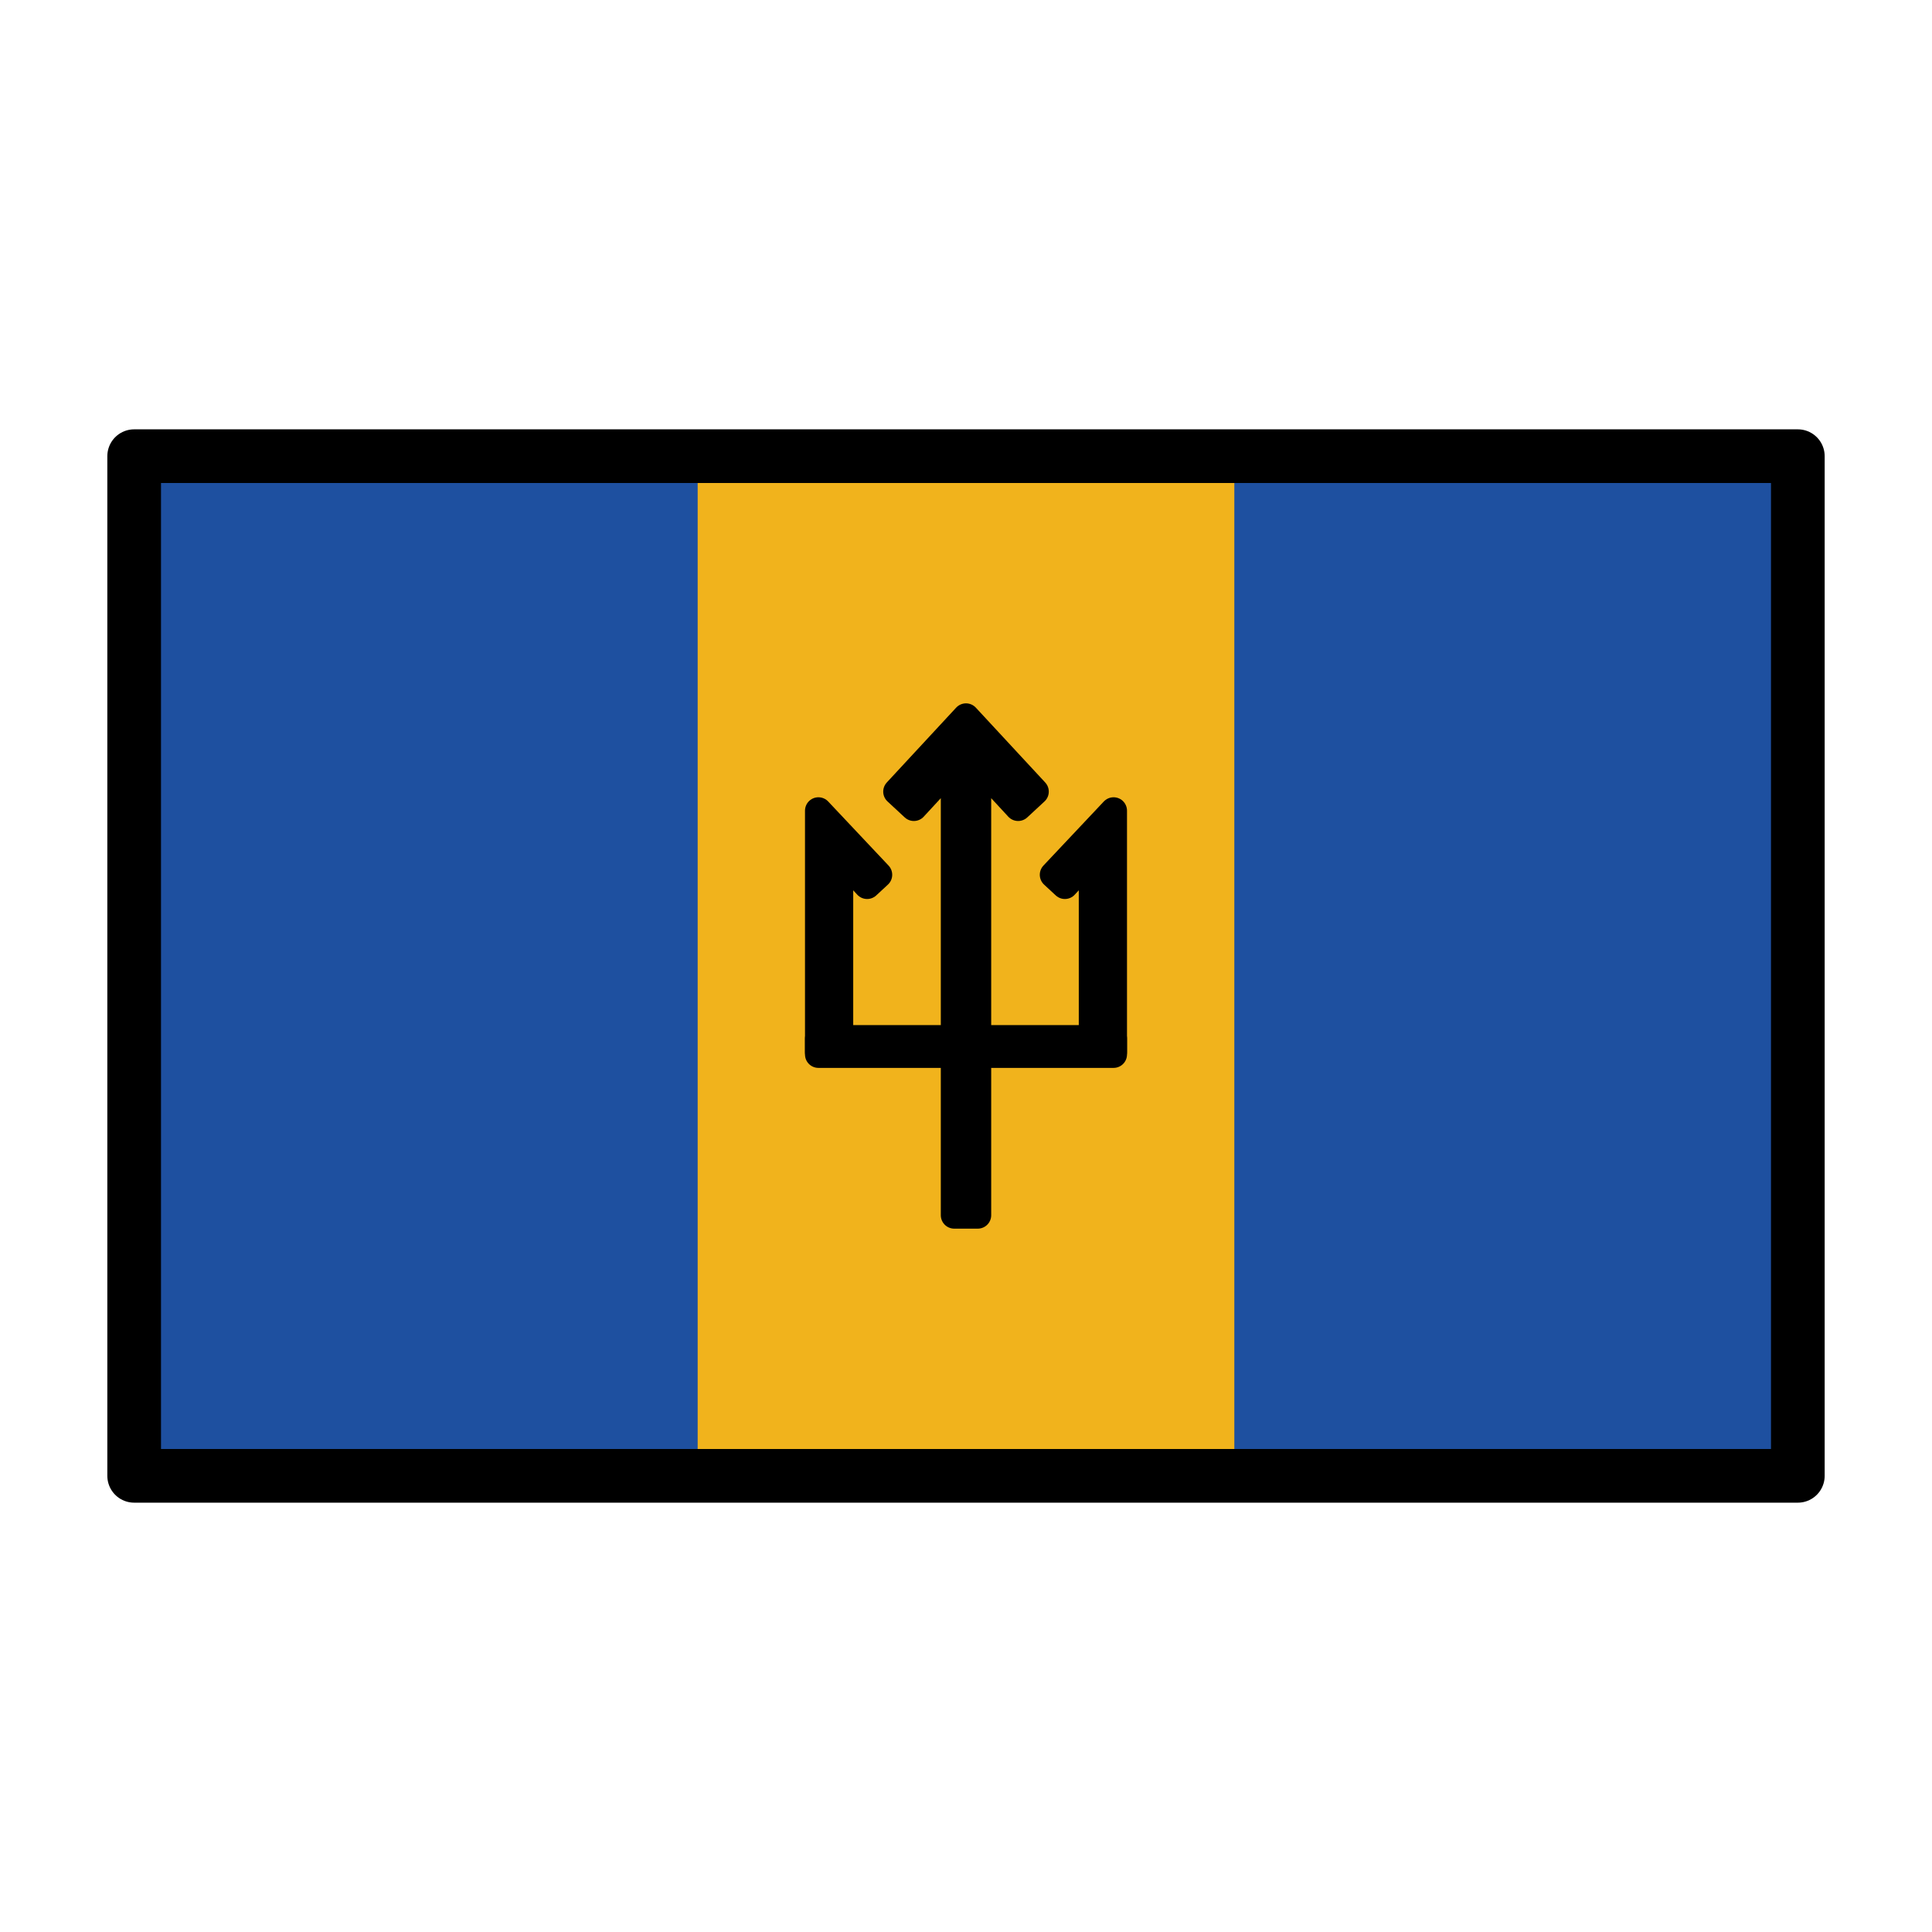
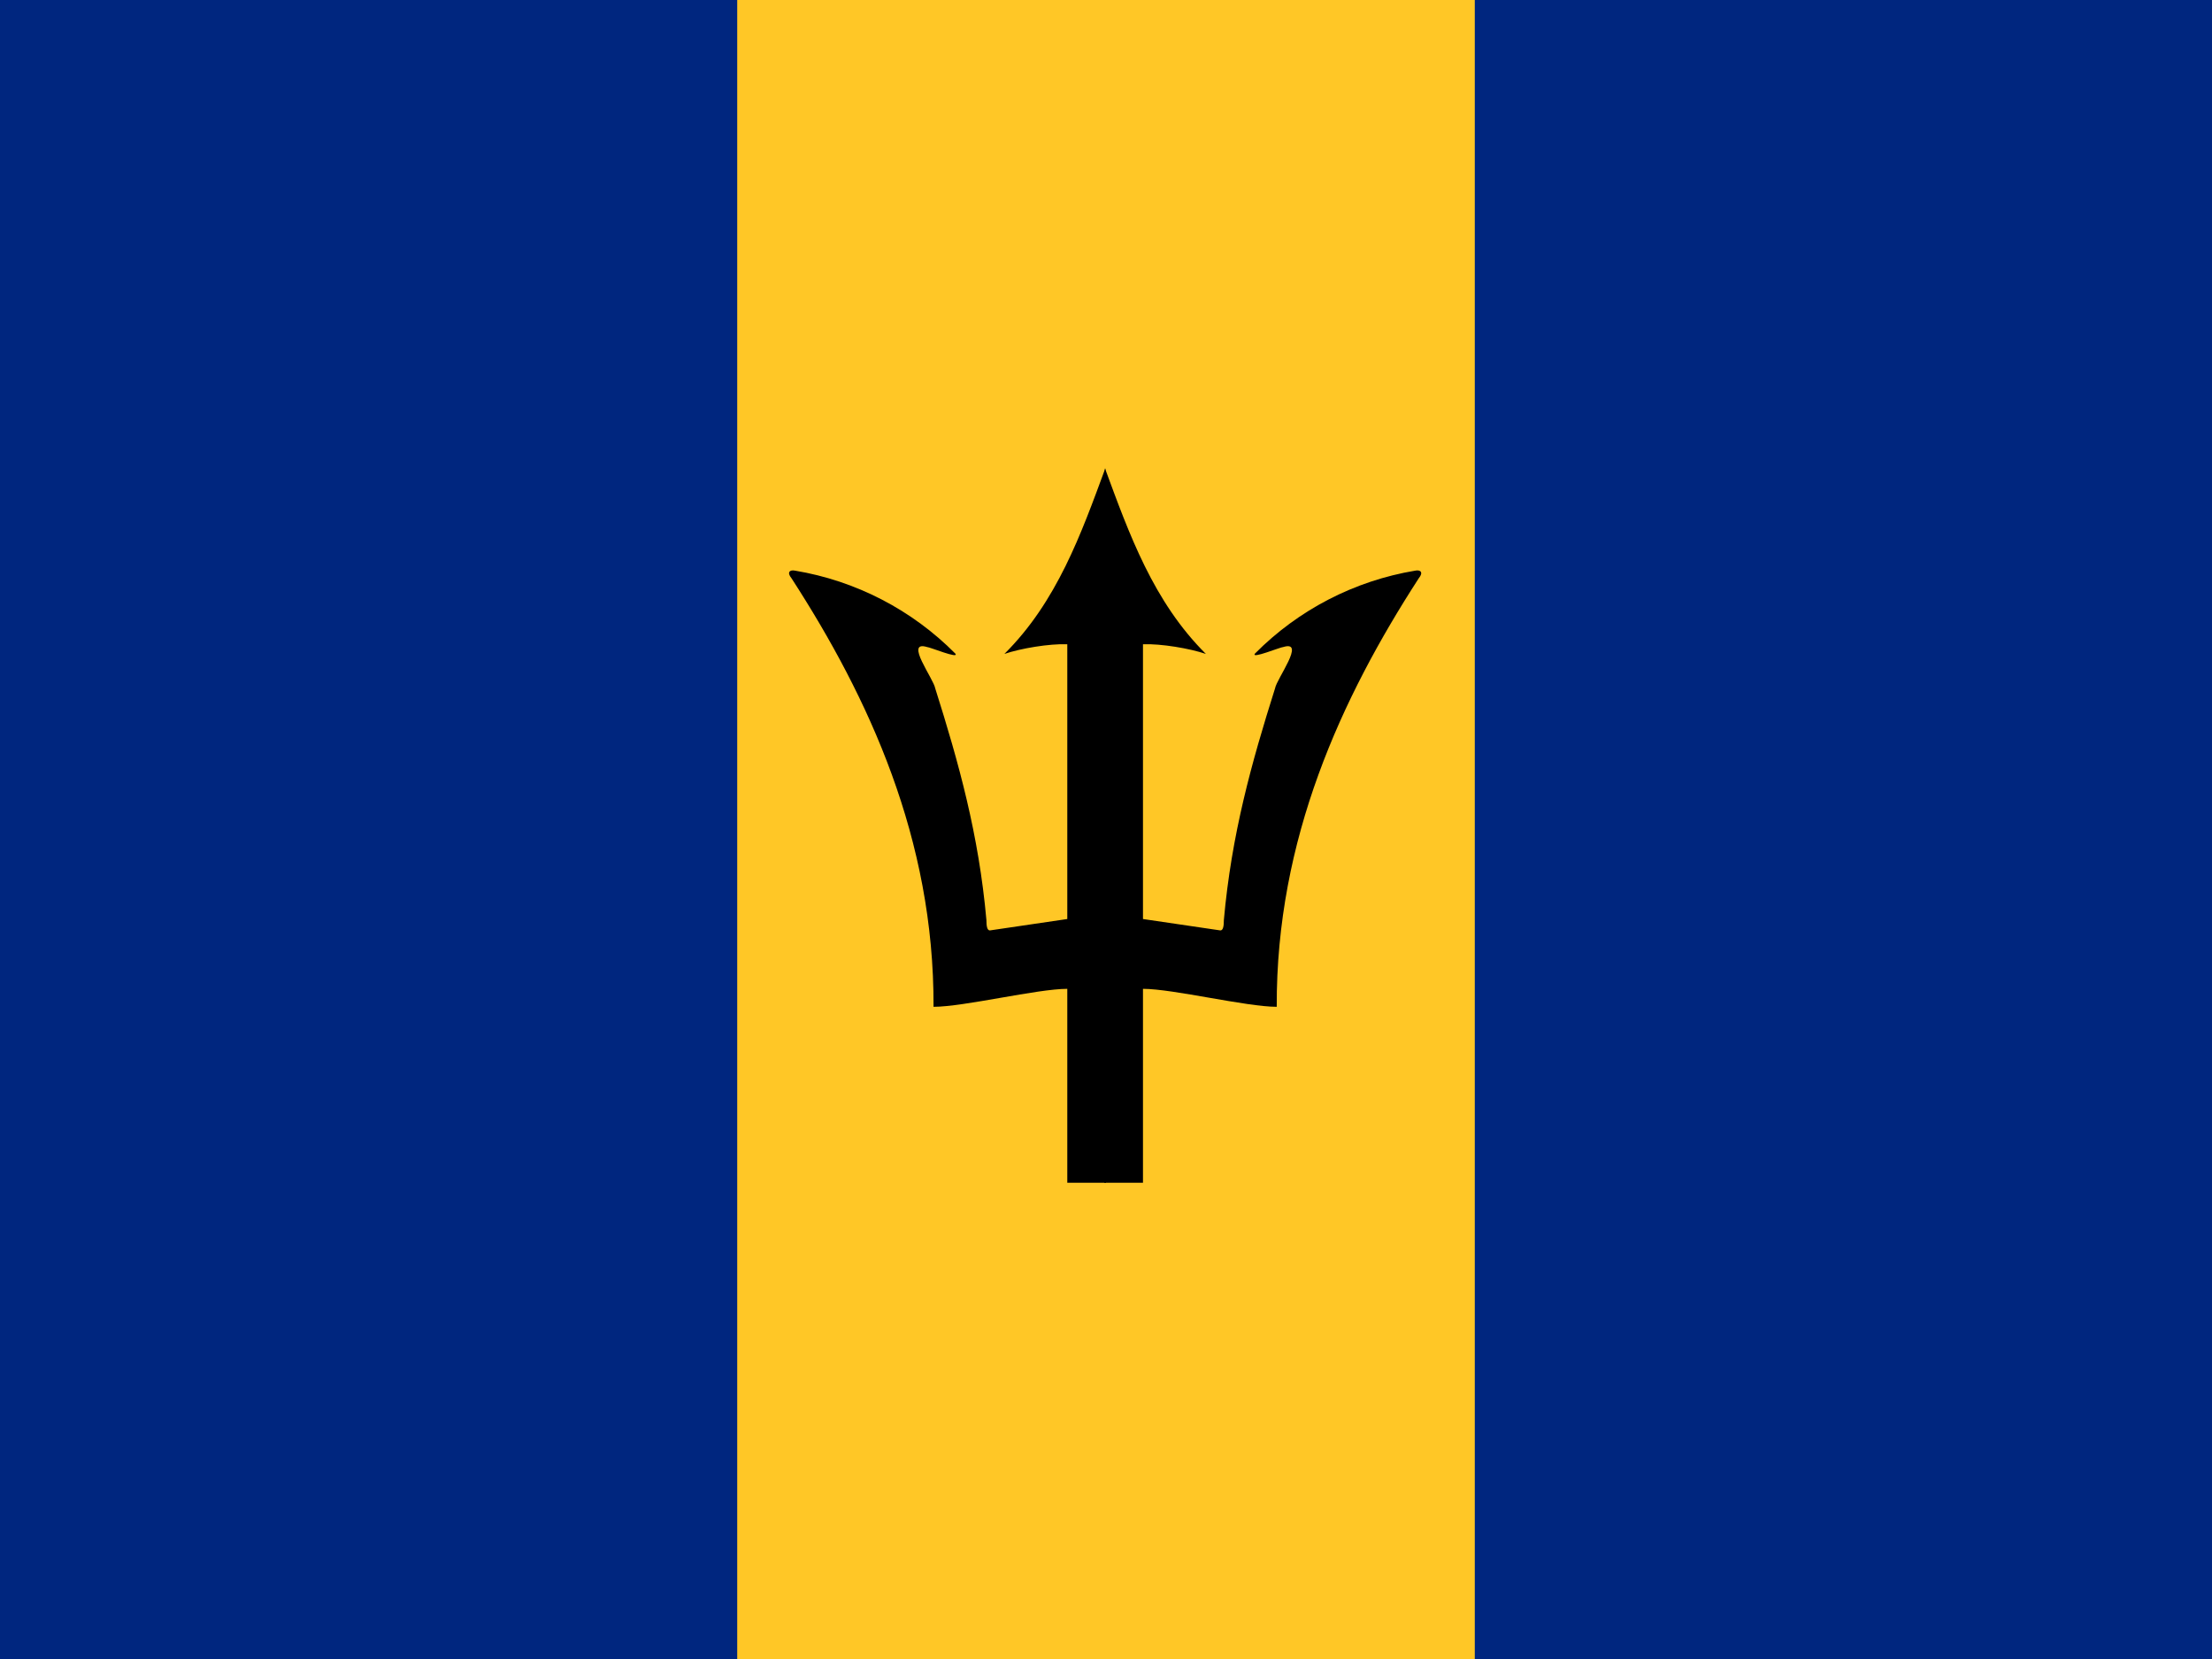
- <svg xmlns="http://www.w3.org/2000/svg" id="emoji" viewBox="0 0 72 72">
-   <g id="color">
-     <rect x="5" y="17" width="62" height="38" fill="#f1b31c" />
-     <rect x="5" y="17" width="21" height="38" fill="#1e50a0" />
-     <rect x="46" y="17" width="21" height="38" fill="#1e50a0" />
-     <g>
-       <polygon id="_" stroke="#000" stroke-linecap="round" stroke-linejoin="round" points="33.415 29.501 36 26.712 38.585 29.501 37.943 30.096 36.439 28.467 36.439 45.288 35.561 45.288 35.561 28.467 34.057 30.096 33.415 29.501" />
-       <polygon id="_2" stroke="#000" stroke-linecap="round" stroke-linejoin="round" points="41.5 39.212 40.703 39.212 40.703 31.9 39.685 33.003 39.25 32.6 41.5 30.212 41.5 39.212" />
-       <polygon id="_3" stroke="#000" stroke-linecap="round" stroke-linejoin="round" points="30.5 30.212 32.75 32.6 32.315 33.003 31.297 31.9 31.297 39.212 30.5 39.212 30.5 30.212" />
-       <polygon id="_4" stroke="#000" stroke-linecap="round" stroke-linejoin="round" points="41.5 39.297 30.5 39.297 30.5 38.703 41.5 38.703 41.5 39.297" />
-     </g>
-   </g>
-   <g id="line">
-     <rect x="5" y="17" width="62" height="38" fill="none" stroke="#000" stroke-linecap="round" stroke-linejoin="round" stroke-width="2" />
-   </g>
+ <svg xmlns="http://www.w3.org/2000/svg" xmlns:xlink="http://www.w3.org/1999/xlink" id="flag-icons-bb" viewBox="0 0 640 480">
+   <path fill="#00267f" d="M0 0h640v480H0z" />
+   <path fill="#ffc726" d="M213.3 0h213.4v480H213.3z" />
+   <path id="bb-a" d="M319.8 135.5c-7 19-14 38.6-29.2 53.7 4.7-1.6 13-3 18.2-2.8v79.5l-22.4 3.3c-.8 0-1-1.3-1-3-2.2-24.7-8-45.5-14.8-67-.5-2.9-9-14-2.4-12 .8 0 9.5 3.6 8.2 1.9a85 85 0 0 0-46.4-24c-1.5-.3-2.4.5-1 2.2 22.4 34.6 41.3 75.5 41.1 124 8.8 0 30-5.2 38.7-5.2v56.1H320l2.5-156.7z" />
+   <use xlink:href="#bb-a" width="100%" height="100%" transform="matrix(-1 0 0 1 639.5 0)" />
</svg>
